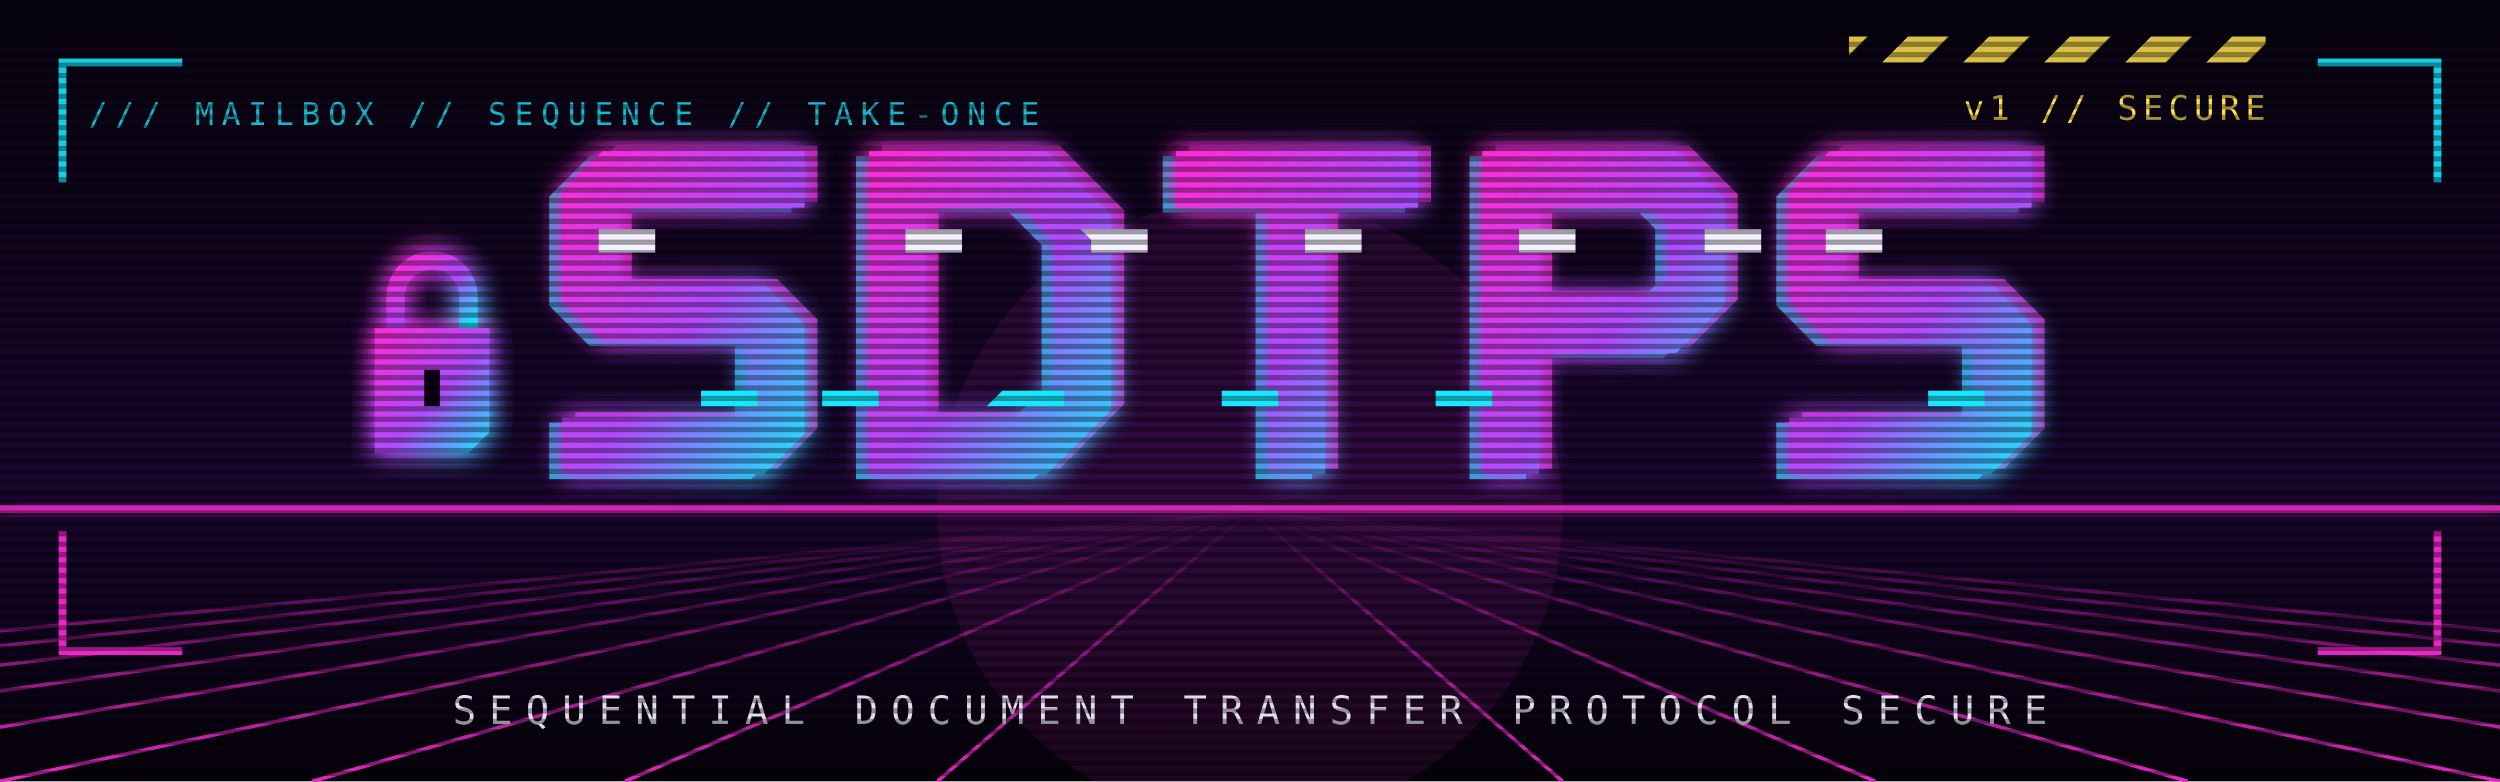
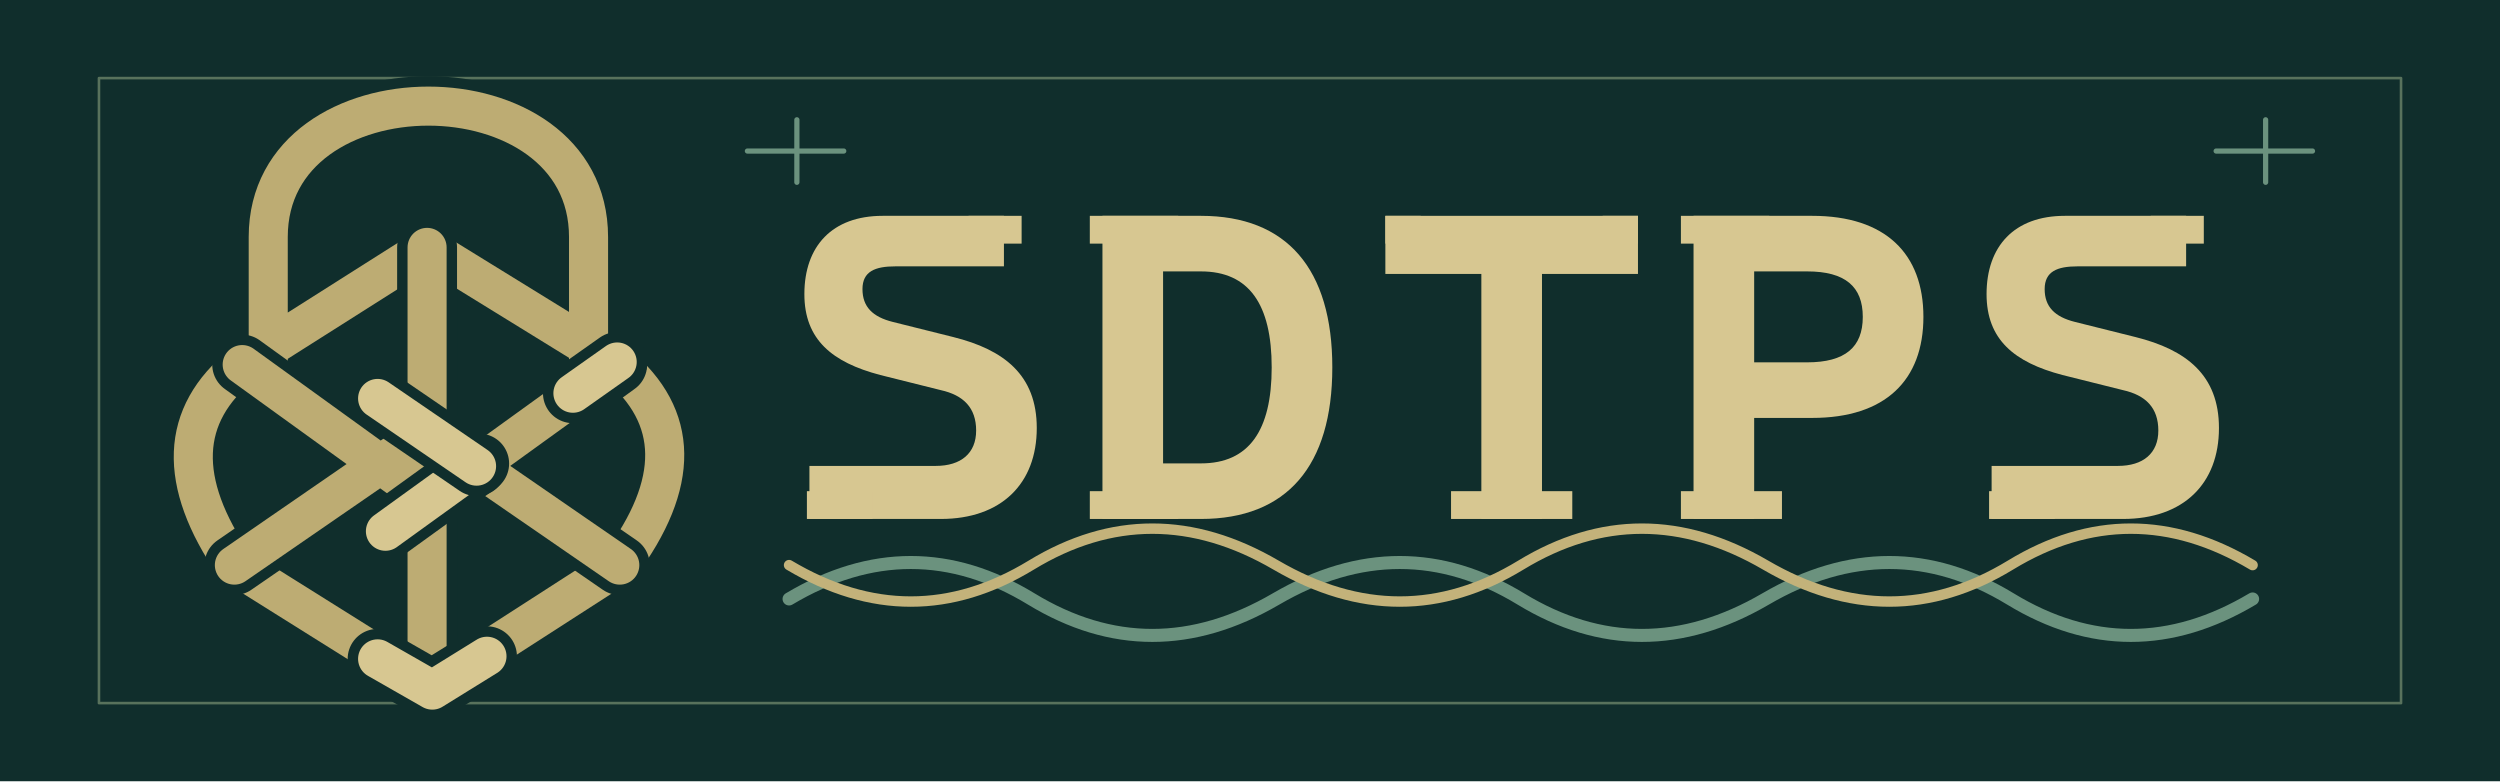
- <svg xmlns="http://www.w3.org/2000/svg" viewBox="0 0 960 300" width="960" height="300" role="img" aria-labelledby="t d">
-   <defs>
-     <linearGradient id="neon" x1="0" y1="0" x2="1" y2="1">
-       <stop offset="0" stop-color="#ff2bd6" />
-       <stop offset="0.55" stop-color="#b14bff" />
-       <stop offset="1" stop-color="#18e7ff" />
-     </linearGradient>
-     <linearGradient id="sky" x1="0" y1="0" x2="0" y2="1">
-       <stop offset="0" stop-color="#07030f" />
-       <stop offset="0.62" stop-color="#1a0630" />
-       <stop offset="1" stop-color="#05020a" />
-     </linearGradient>
-     <linearGradient id="fade" x1="0" y1="0" x2="0" y2="1">
-       <stop offset="0" stop-color="#ff2bd6" stop-opacity="0" />
-       <stop offset="1" stop-color="#ff2bd6" stop-opacity="0.9" />
-     </linearGradient>
-     <pattern id="scan" width="4" height="4" patternUnits="userSpaceOnUse">
-       <rect width="4" height="2" fill="#000" opacity="0.35" />
-     </pattern>
-     <pattern id="hazard" width="22" height="22" patternUnits="userSpaceOnUse" patternTransform="rotate(45)">
-       <rect width="11" height="22" fill="#ffe14d" />
-     </pattern>
-     <filter id="glow" x="-20%" y="-40%" width="140%" height="180%">
-       <feGaussianBlur stdDeviation="5" result="b" />
-       <feMerge>
-         <feMergeNode in="b" />
-         <feMergeNode in="b" />
-         <feMergeNode in="SourceGraphic" />
-       </feMerge>
-     </filter>
-     <clipPath id="band1">
-       <rect x="0" y="88" width="960" height="9" />
-     </clipPath>
-     <clipPath id="band2">
-       <rect x="0" y="150" width="960" height="6" />
-     </clipPath>
-   </defs>
-   <rect width="960" height="300" fill="url(#sky)" />
-   <circle cx="480.0" cy="196" r="120" fill="#ff2bd6" opacity="0.10" />
-   <g stroke="url(#fade)" stroke-width="1.4" fill="none">
-     <line x1="480.0" y1="196" x2="-600.0" y2="300" />
-     <line x1="480.0" y1="196" x2="-480.0" y2="300" />
-     <line x1="480.0" y1="196" x2="-360.0" y2="300" />
-     <line x1="480.0" y1="196" x2="-240.0" y2="300" />
-     <line x1="480.0" y1="196" x2="-120.0" y2="300" />
-     <line x1="480.0" y1="196" x2="0.0" y2="300" />
-     <line x1="480.0" y1="196" x2="120.0" y2="300" />
-     <line x1="480.0" y1="196" x2="240.0" y2="300" />
-     <line x1="480.0" y1="196" x2="360.0" y2="300" />
-     <line x1="480.0" y1="196" x2="480.0" y2="300" />
-     <line x1="480.0" y1="196" x2="600.0" y2="300" />
-     <line x1="480.0" y1="196" x2="720.0" y2="300" />
-     <line x1="480.0" y1="196" x2="840.0" y2="300" />
-     <line x1="480.0" y1="196" x2="960.0" y2="300" />
-     <line x1="480.0" y1="196" x2="1080.0" y2="300" />
-     <line x1="480.0" y1="196" x2="1200.0" y2="300" />
-     <line x1="480.0" y1="196" x2="1320.0" y2="300" />
-     <line x1="480.0" y1="196" x2="1440.0" y2="300" />
-     <line x1="480.0" y1="196" x2="1560.0" y2="300" />
-     <line x1="0" y1="206" x2="960" y2="206" opacity="0.35" />
-     <line x1="0" y1="220" x2="960" y2="220" opacity="0.47" />
-     <line x1="0" y1="240" x2="960" y2="240" opacity="0.59" />
-     <line x1="0" y1="266" x2="960" y2="266" opacity="0.71" />
-     <line x1="0" y1="300" x2="960" y2="300" opacity="0.83" />
+ <svg xmlns="http://www.w3.org/2000/svg" width="960" height="300" viewBox="0 0 960 300" role="img" aria-labelledby="title desc">
+   <path fill="#102e2c" d="M0 0H960V300H0Z" />
+   <path d="M38 30H922V270H38Z" fill="none" stroke="#58725c" stroke-width="1" stroke-linecap="round" stroke-linejoin="round" />
+   <path d="M103 144V91C103 24 226 24 226 91V144M93 140Q57 169 90 217L165 264L238 217Q273 170 237 140L164 95Z" fill="none" stroke="#102e2c" stroke-width="23" stroke-linecap="round" stroke-linejoin="round" />
+   <path d="M103 144V91C103 24 226 24 226 91V144M93 140Q57 169 90 217L165 264L238 217Q273 170 237 140L164 95Z" fill="none" stroke="#bdac73" stroke-width="15" stroke-linecap="round" stroke-linejoin="round" />
+   <path d="M93 140L165 192L237 140M90 217L164 166L238 217M164 95L164 264" fill="none" stroke="#102e2c" stroke-width="23" stroke-linecap="round" stroke-linejoin="round" />
+   <path d="M93 140L165 192L237 140M90 217L164 166L238 217M164 95L164 264" fill="none" stroke="#bdac73" stroke-width="15" stroke-linecap="round" stroke-linejoin="round" />
+   <path d="M184 178L148 204" fill="none" stroke="#102e2c" stroke-width="23" stroke-linecap="round" stroke-linejoin="round" />
+   <path d="M184 178L148 204" fill="none" stroke="#d7c791" stroke-width="15" stroke-linecap="round" stroke-linejoin="round" />
+   <path d="M183 179L145 153" fill="none" stroke="#102e2c" stroke-width="23" stroke-linecap="round" stroke-linejoin="round" />
+   <path d="M183 179L145 153" fill="none" stroke="#d7c791" stroke-width="15" stroke-linecap="round" stroke-linejoin="round" />
+   <path d="M145 253L166 265L187 252" fill="none" stroke="#102e2c" stroke-width="23" stroke-linecap="round" stroke-linejoin="round" />
+   <path d="M145 253L166 265L187 252" fill="none" stroke="#d7c791" stroke-width="15" stroke-linecap="round" stroke-linejoin="round" />
+   <path d="M220 151L237 139" fill="none" stroke="#102e2c" stroke-width="23" stroke-linecap="round" stroke-linejoin="round" />
+   <path d="M220 151L237 139" fill="none" stroke="#d7c791" stroke-width="15" stroke-linecap="round" stroke-linejoin="round" />
+   <g transform="translate(305.0 79)  scale(0.97)">
+     <path d="M83 4H35C15 4 4 16 4 35C4 53 15 62 34 67L58 73C67 75 72 80 72 89C72 98 66 103 56 103H6V124H58C82 124 96 110 96 88C96 67 83 57 63 52L39 46C31 44 27 40 27 33C27 26 32 24 40 24H83Z" fill="#d7c791" fill-rule="evenodd" />
+     <path d="M5 113h26v11h-26Z" fill="#d7c791" />
+     <path d="M69 4h21v11h-21Z" fill="#d7c791" />
  </g>
-   <rect x="0" y="194" width="960" height="3" fill="#ff2bd6" opacity="0.8" filter="url(#glow)" />
-   <g fill="none" stroke="#18e7ff" stroke-width="3" opacity="0.9">
-     <path d="M24 70V24H70" />
-     <path d="M890 24H936V70" />
-     <path d="M24 204V250H70" stroke="#ff2bd6" />
-     <path d="M890 250H936V204" stroke="#ff2bd6" />
+   <g transform="translate(418.49 79)  scale(0.97)">
+     <path d="M5 4H44C78 4 96 25 96 64C96 103 78 124 44 124H5ZM29 26V102H44C63 102 72 89 72 64C72 39 63 26 44 26Z" fill="#d7c791" fill-rule="evenodd" />
+     <path d="M0 4h35v11h-35Z" fill="#d7c791" />
+     <path d="M0 113h35v11h-35Z" fill="#d7c791" />
  </g>
-   <rect x="710" y="14" width="160" height="10" fill="url(#hazard)" opacity="0.85" />
-   <text x="870" y="46" text-anchor="end" font-family="ui-monospace, 'DejaVu Sans Mono', Menlo, Consolas, monospace" font-size="13" fill="#ffe14d" letter-spacing="2">v1 // SECURE</text>
-   <text x="34" y="48" font-family="ui-monospace, 'DejaVu Sans Mono', Menlo, Consolas, monospace" font-size="12" fill="#18e7ff" opacity="0.8" letter-spacing="3">/// MAILBOX // SEQUENCE // TAKE-ONCE</text>
-   <g transform="translate(141.9 92)" filter="url(#glow)">
-     <path d="M10 34V22a14 14 0 0 1 28 0v12" fill="none" stroke="url(#neon)" stroke-width="7" />
-     <path d="M2 34H46V74L38 82H2Z" fill="url(#neon)" />
-     <path d="M21 50h6v14h-6z" fill="#0a0612" />
+   <g transform="translate(531.98 79)  scale(0.97)">
+     <path d="M0 4H100V27H62V124H38V27H0Z" fill="#d7c791" fill-rule="evenodd" />
+     <path d="M26 113h48v11h-48Z" fill="#d7c791" />
+     <path d="M0 4h14v11h-14Z" fill="#d7c791" />
+     <path d="M86 4h14v11h-14Z" fill="#d7c791" />
  </g>
-   <g fill="#18e7ff" opacity="0.75" transform="translate(-5 2)">
-     <path transform="translate(215.9 58) scale(1.55)" d="M10 0H60V14H14V33H50L60 43V70L50 80H0V66H46V47H10L0 37V10Z" fill-rule="evenodd" />
-     <path transform="translate(333.7 58) scale(1.55)" d="M0 0H44L60 16V64L44 80H0Z M14 14V66H38L46 58V22L38 14Z" fill-rule="evenodd" />
-     <path transform="translate(451.5 58) scale(1.55)" d="M0 0H60V14H37V80H23V14H0Z" fill-rule="evenodd" />
-     <path transform="translate(569.3 58) scale(1.55)" d="M0 0H48L60 12V38L48 50H14V80H0Z M14 14V36H42L46 32V18L42 14Z" fill-rule="evenodd" />
-     <path transform="translate(687.1 58) scale(1.55)" d="M10 0H60V14H14V33H50L60 43V70L50 80H0V66H46V47H10L0 37V10Z" fill-rule="evenodd" />
+   <g transform="translate(645.47 79)  scale(0.97)">
+     <path d="M5 4H52C81 4 96 19 96 44C96 69 81 84 52 84H29V124H5ZM29 26V62H50C65 62 72 56 72 44C72 32 65 26 50 26Z" fill="#d7c791" fill-rule="evenodd" />
+     <path d="M0 4h35v11h-35Z" fill="#d7c791" />
+     <path d="M0 113h40v11h-40Z" fill="#d7c791" />
  </g>
-   <g fill="#ff2bd6" opacity="0.75" transform="translate(5 -2)">
-     <path transform="translate(215.9 58) scale(1.55)" d="M10 0H60V14H14V33H50L60 43V70L50 80H0V66H46V47H10L0 37V10Z" fill-rule="evenodd" />
-     <path transform="translate(333.7 58) scale(1.55)" d="M0 0H44L60 16V64L44 80H0Z M14 14V66H38L46 58V22L38 14Z" fill-rule="evenodd" />
-     <path transform="translate(451.5 58) scale(1.55)" d="M0 0H60V14H37V80H23V14H0Z" fill-rule="evenodd" />
-     <path transform="translate(569.3 58) scale(1.55)" d="M0 0H48L60 12V38L48 50H14V80H0Z M14 14V36H42L46 32V18L42 14Z" fill-rule="evenodd" />
-     <path transform="translate(687.1 58) scale(1.55)" d="M10 0H60V14H14V33H50L60 43V70L50 80H0V66H46V47H10L0 37V10Z" fill-rule="evenodd" />
+   <g transform="translate(758.96 79)  scale(0.97)">
+     <path d="M83 4H35C15 4 4 16 4 35C4 53 15 62 34 67L58 73C67 75 72 80 72 89C72 98 66 103 56 103H6V124H58C82 124 96 110 96 88C96 67 83 57 63 52L39 46C31 44 27 40 27 33C27 26 32 24 40 24H83Z" fill="#d7c791" fill-rule="evenodd" />
+     <path d="M5 113h26v11h-26Z" fill="#d7c791" />
+     <path d="M69 4h21v11h-21Z" fill="#d7c791" />
  </g>
-   <g fill="url(#neon)" filter="url(#glow)">
-     <path transform="translate(215.9 58) scale(1.55)" d="M10 0H60V14H14V33H50L60 43V70L50 80H0V66H46V47H10L0 37V10Z" fill-rule="evenodd" />
-     <path transform="translate(333.7 58) scale(1.55)" d="M0 0H44L60 16V64L44 80H0Z M14 14V66H38L46 58V22L38 14Z" fill-rule="evenodd" />
-     <path transform="translate(451.5 58) scale(1.55)" d="M0 0H60V14H37V80H23V14H0Z" fill-rule="evenodd" />
-     <path transform="translate(569.3 58) scale(1.55)" d="M0 0H48L60 12V38L48 50H14V80H0Z M14 14V36H42L46 32V18L42 14Z" fill-rule="evenodd" />
-     <path transform="translate(687.1 58) scale(1.55)" d="M10 0H60V14H14V33H50L60 43V70L50 80H0V66H46V47H10L0 37V10Z" fill-rule="evenodd" />
-   </g>
-   <g fill="#f4f1ff" clip-path="url(#band1)" transform="translate(14 0)">
-     <path transform="translate(215.9 58) scale(1.55)" d="M10 0H60V14H14V33H50L60 43V70L50 80H0V66H46V47H10L0 37V10Z" fill-rule="evenodd" />
-     <path transform="translate(333.7 58) scale(1.55)" d="M0 0H44L60 16V64L44 80H0Z M14 14V66H38L46 58V22L38 14Z" fill-rule="evenodd" />
-     <path transform="translate(451.5 58) scale(1.55)" d="M0 0H60V14H37V80H23V14H0Z" fill-rule="evenodd" />
-     <path transform="translate(569.3 58) scale(1.55)" d="M0 0H48L60 12V38L48 50H14V80H0Z M14 14V36H42L46 32V18L42 14Z" fill-rule="evenodd" />
-     <path transform="translate(687.1 58) scale(1.55)" d="M10 0H60V14H14V33H50L60 43V70L50 80H0V66H46V47H10L0 37V10Z" fill-rule="evenodd" />
-   </g>
-   <g fill="#18e7ff" clip-path="url(#band2)" transform="translate(-18 0)">
-     <path transform="translate(215.9 58) scale(1.55)" d="M10 0H60V14H14V33H50L60 43V70L50 80H0V66H46V47H10L0 37V10Z" fill-rule="evenodd" />
-     <path transform="translate(333.7 58) scale(1.55)" d="M0 0H44L60 16V64L44 80H0Z M14 14V66H38L46 58V22L38 14Z" fill-rule="evenodd" />
-     <path transform="translate(451.5 58) scale(1.55)" d="M0 0H60V14H37V80H23V14H0Z" fill-rule="evenodd" />
-     <path transform="translate(569.3 58) scale(1.55)" d="M0 0H48L60 12V38L48 50H14V80H0Z M14 14V36H42L46 32V18L42 14Z" fill-rule="evenodd" />
-     <path transform="translate(687.1 58) scale(1.55)" d="M10 0H60V14H14V33H50L60 43V70L50 80H0V66H46V47H10L0 37V10Z" fill-rule="evenodd" />
-   </g>
-   <text x="480.0" y="278" text-anchor="middle" font-family="ui-monospace, 'DejaVu Sans Mono', Menlo, Consolas, monospace" font-size="15" fill="#f4f1ff" letter-spacing="5" opacity="0.92">SEQUENTIAL DOCUMENT TRANSFER PROTOCOL SECURE</text>
-   <rect width="960" height="300" fill="url(#scan)" />
+   <path d="M303 230Q350 202 396 230T490 230T584 230T678 230T772 230T865 230" fill="none" stroke="#6b927e" stroke-width="5" stroke-linecap="round" stroke-linejoin="round" />
+   <path d="M303 217Q350 245 396 217T490 217T584 217T678 217T772 217T865 217" fill="none" stroke="#c3b27a" stroke-width="4" stroke-linecap="round" stroke-linejoin="round" />
+   <path d="M287 58h37m-18-12v24M851 58h37m-18-12v24" fill="none" stroke="#6b927e" stroke-width="2" stroke-linecap="round" stroke-linejoin="round" />
</svg>
